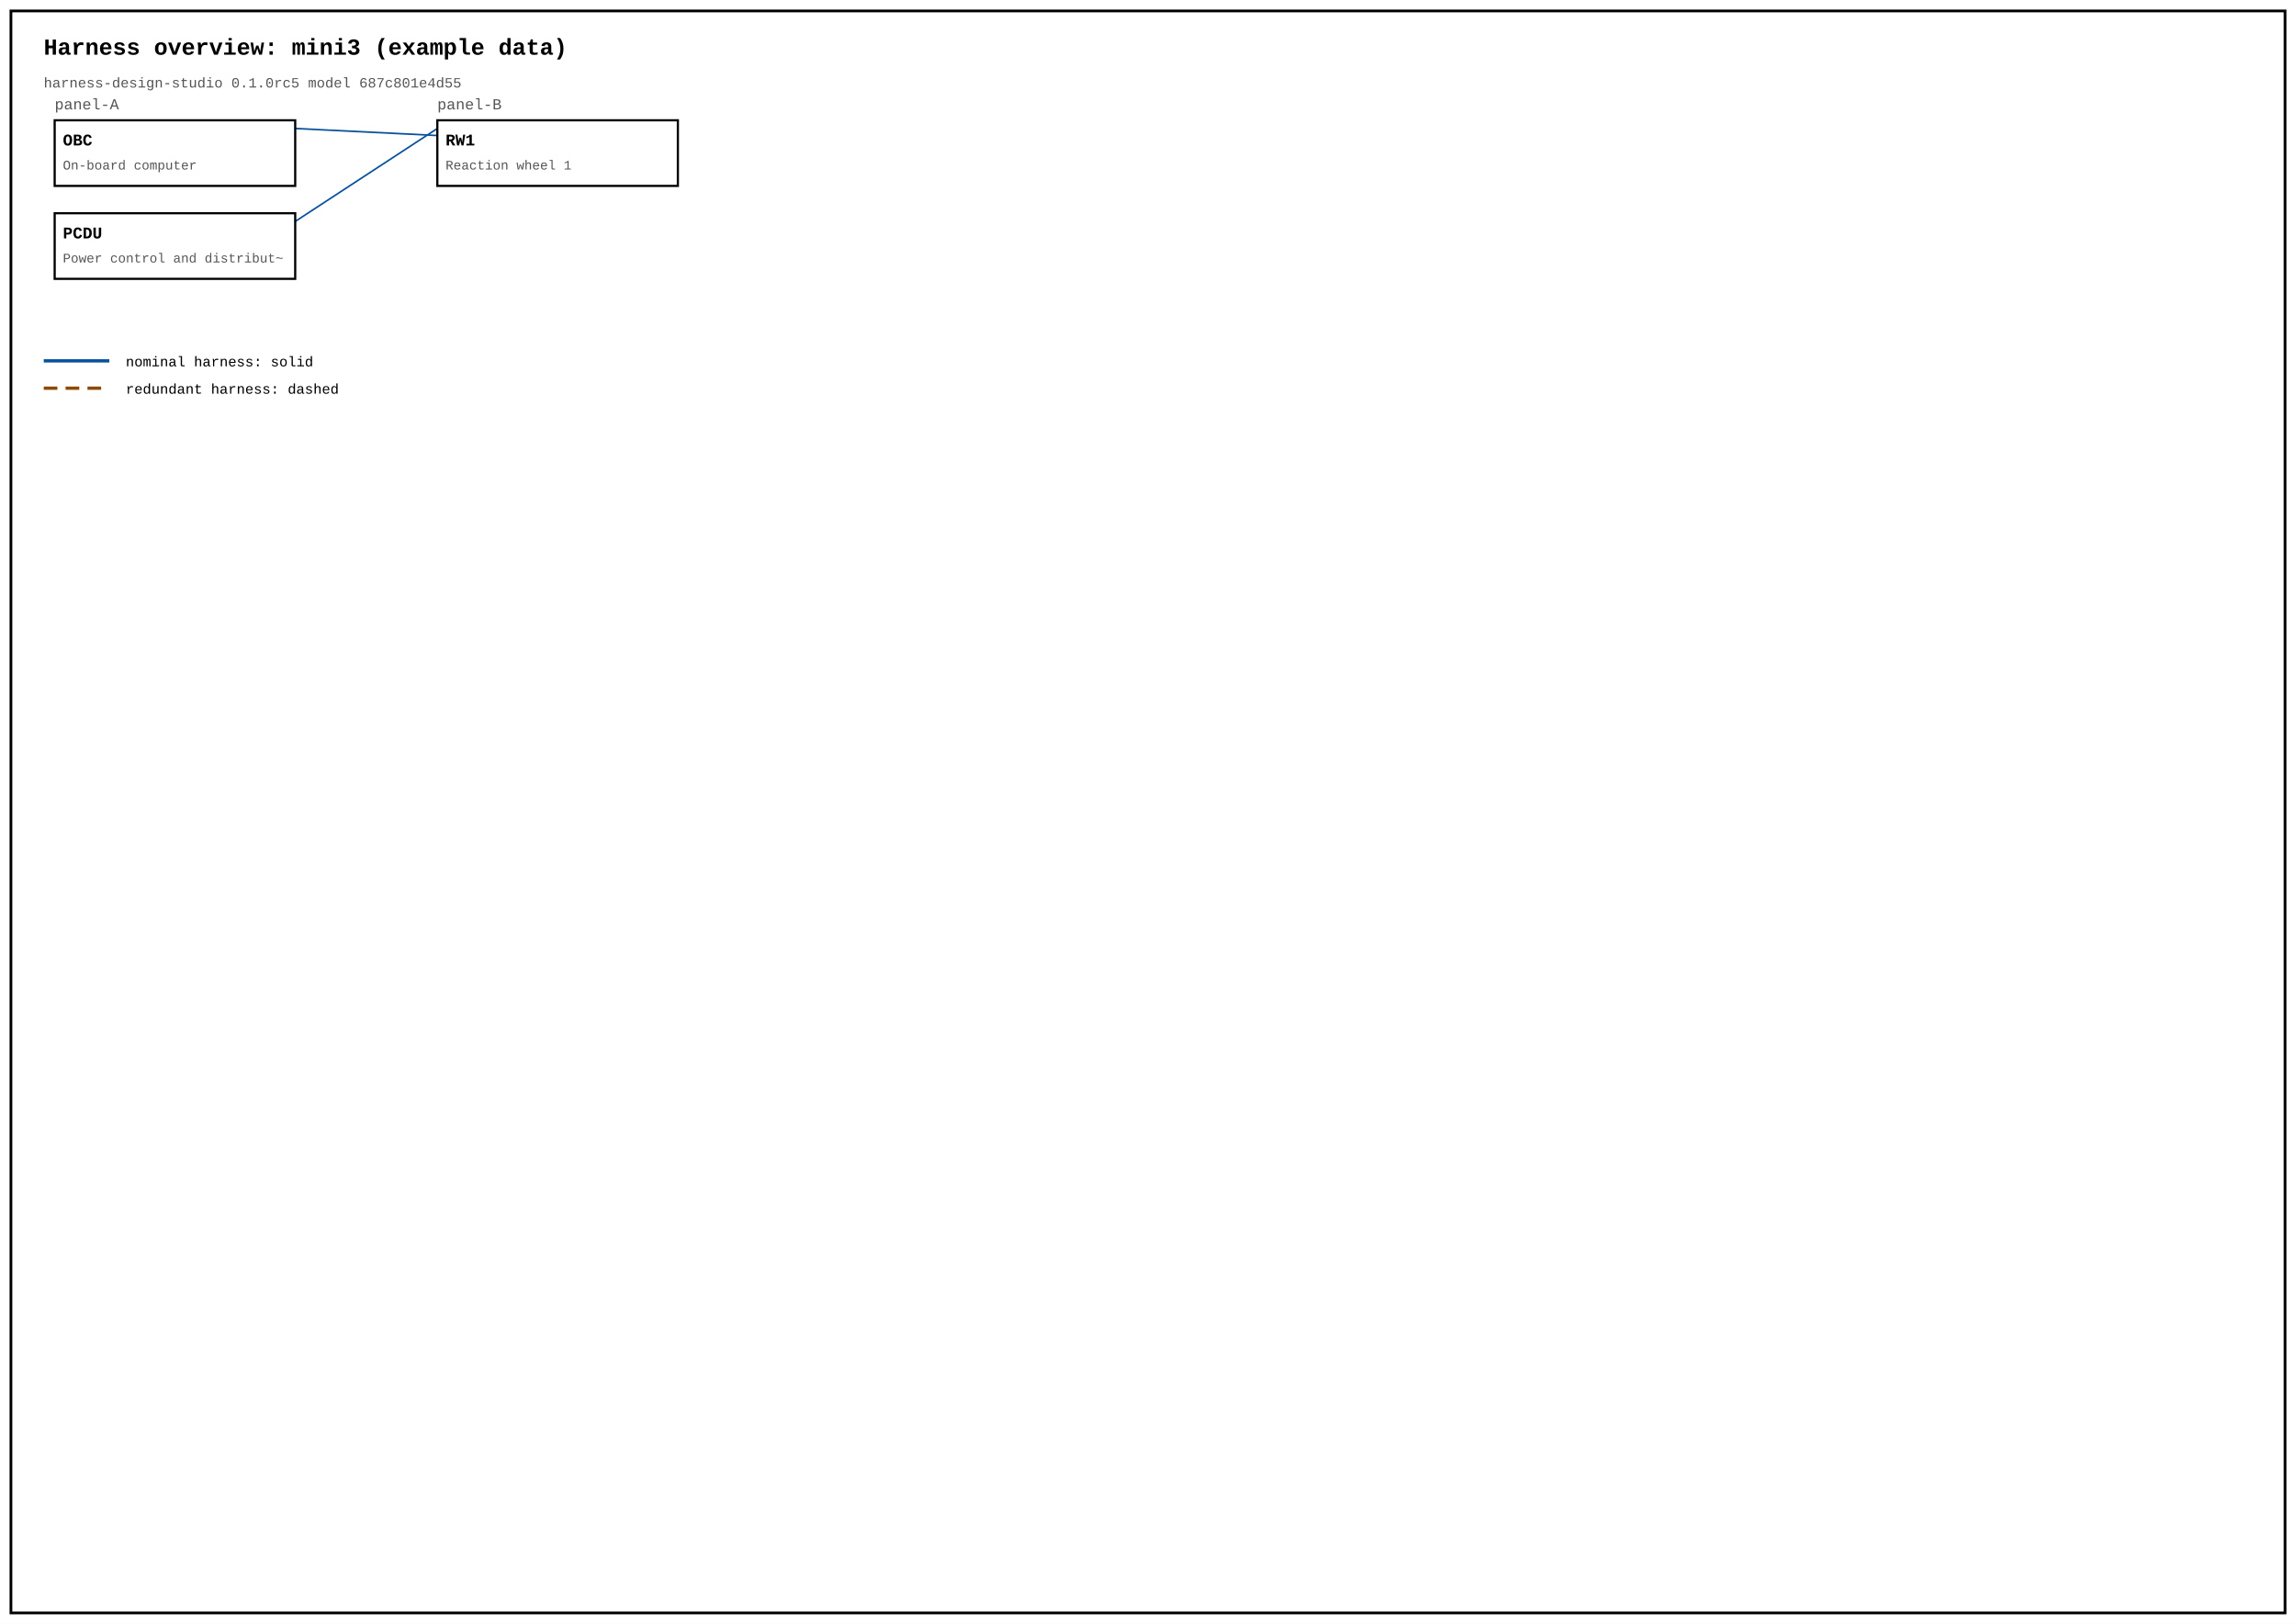
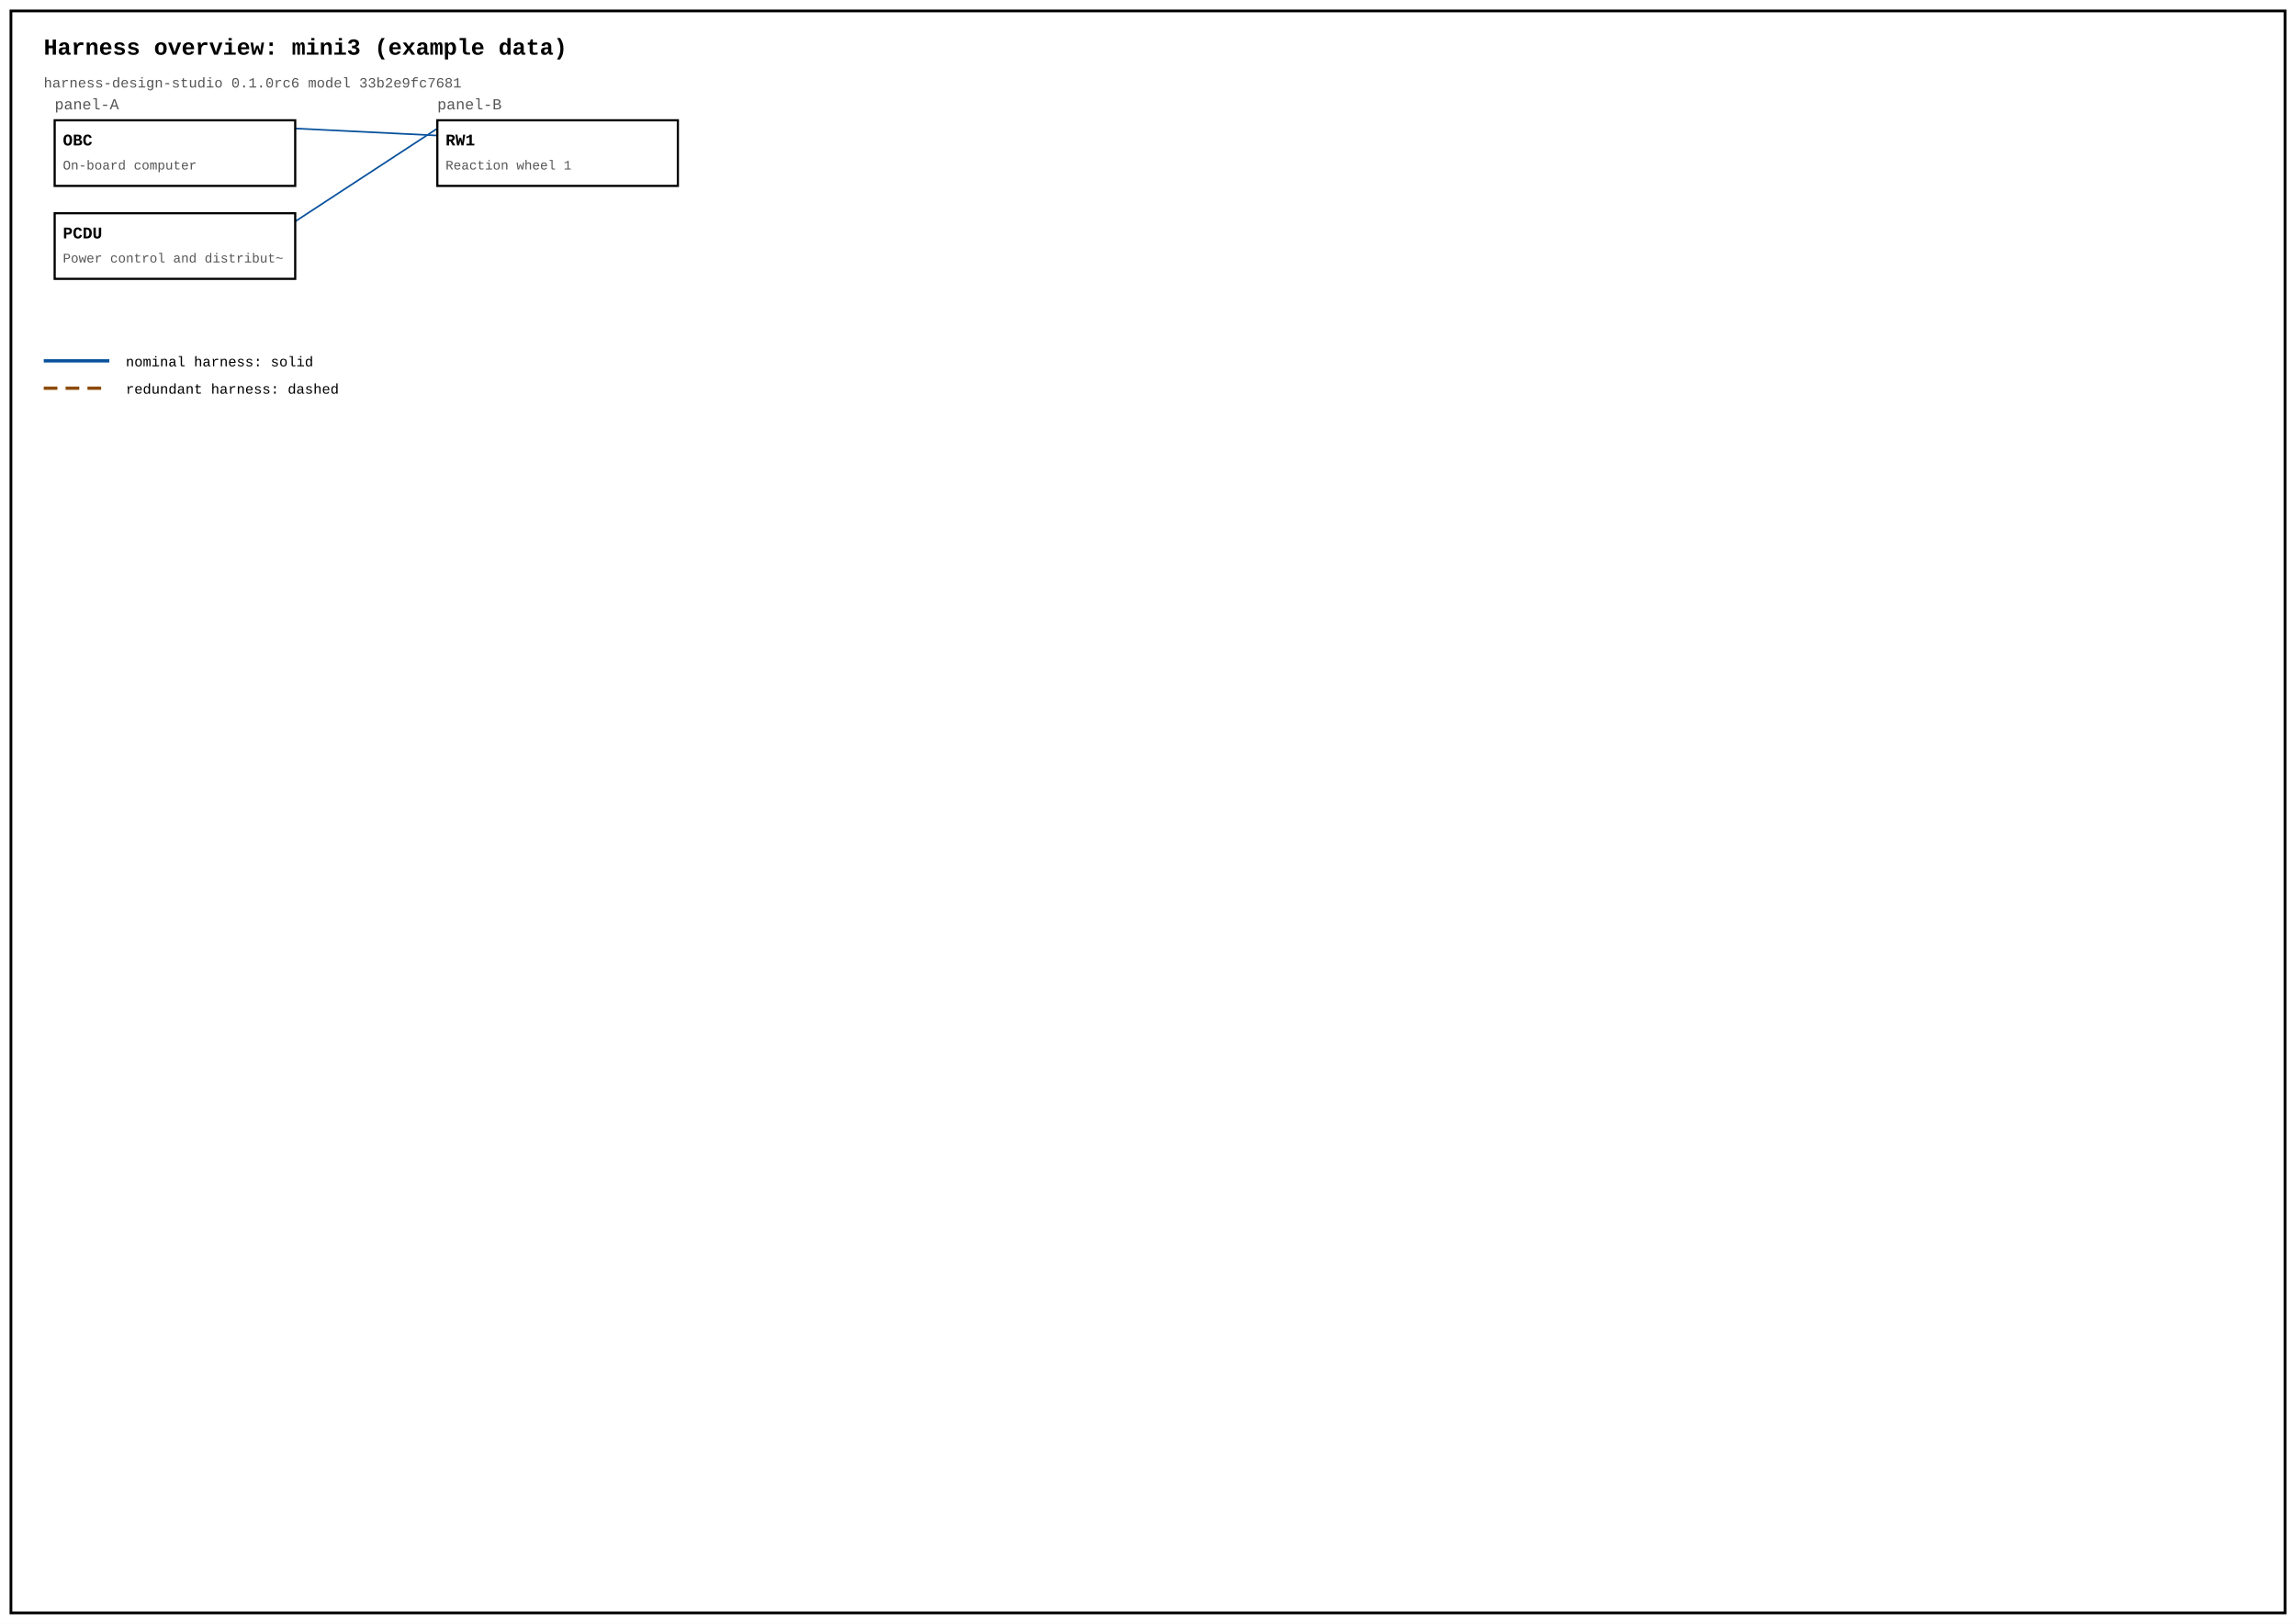
<svg xmlns="http://www.w3.org/2000/svg" width="420mm" height="297mm" viewBox="0 0 420 297" font-family="Courier New, Courier, monospace">
  <rect x="0" y="0" width="420" height="297" fill="#ffffff" />
  <rect x="2" y="2" width="416" height="293" fill="none" stroke="#000000" stroke-width="0.5" />
  <text x="8" y="10" font-size="4.2" font-weight="bold" text-anchor="start" fill="#000000">Harness overview: mini3 (example data)</text>
-   <text x="8" y="16" font-size="2.6" text-anchor="start" fill="#555555">harness-design-studio 0.1.0rc5 model 687c801e4d55</text>
+   <text x="8" y="16" font-size="2.6" text-anchor="start" fill="#555555">harness-design-studio 0.1.0rc6 model 33b2e9fc7681</text>
  <text x="10" y="20" font-size="2.8" text-anchor="start" fill="#555555">panel-A</text>
  <text x="80" y="20" font-size="2.8" text-anchor="start" fill="#555555">panel-B</text>
  <line x1="54" y1="40.5" x2="80" y2="23.5" stroke="#08519c" stroke-width="0.3" />
  <line x1="54" y1="23.5" x2="80" y2="24.786" stroke="#08519c" stroke-width="0.3" />
  <rect x="10" y="22" width="44" height="12" fill="#ffffff" stroke="#000000" stroke-width="0.4" />
  <text x="11.5" y="26.6" font-size="3" font-weight="bold" text-anchor="start" fill="#000000">OBC</text>
  <text x="11.5" y="31" font-size="2.4" text-anchor="start" fill="#555555">On-board computer</text>
  <rect x="10" y="39" width="44" height="12" fill="#ffffff" stroke="#000000" stroke-width="0.4" />
  <text x="11.5" y="43.6" font-size="3" font-weight="bold" text-anchor="start" fill="#000000">PCDU</text>
  <text x="11.5" y="48" font-size="2.4" text-anchor="start" fill="#555555">Power control and distribut~</text>
  <rect x="80" y="22" width="44" height="12" fill="#ffffff" stroke="#000000" stroke-width="0.4" />
  <text x="81.5" y="26.6" font-size="3" font-weight="bold" text-anchor="start" fill="#000000">RW1</text>
  <text x="81.5" y="31" font-size="2.4" text-anchor="start" fill="#555555">Reaction wheel 1</text>
  <line x1="8" y1="66" x2="20" y2="66" stroke="#08519c" stroke-width="0.6" />
  <text x="23" y="67" font-size="2.6" text-anchor="start" fill="#000000">nominal harness: solid</text>
  <line x1="8" y1="71" x2="20" y2="71" stroke="#8c4a00" stroke-width="0.6" stroke-dasharray="2.5 1.5" />
  <text x="23" y="72" font-size="2.6" text-anchor="start" fill="#000000">redundant harness: dashed</text>
</svg>
